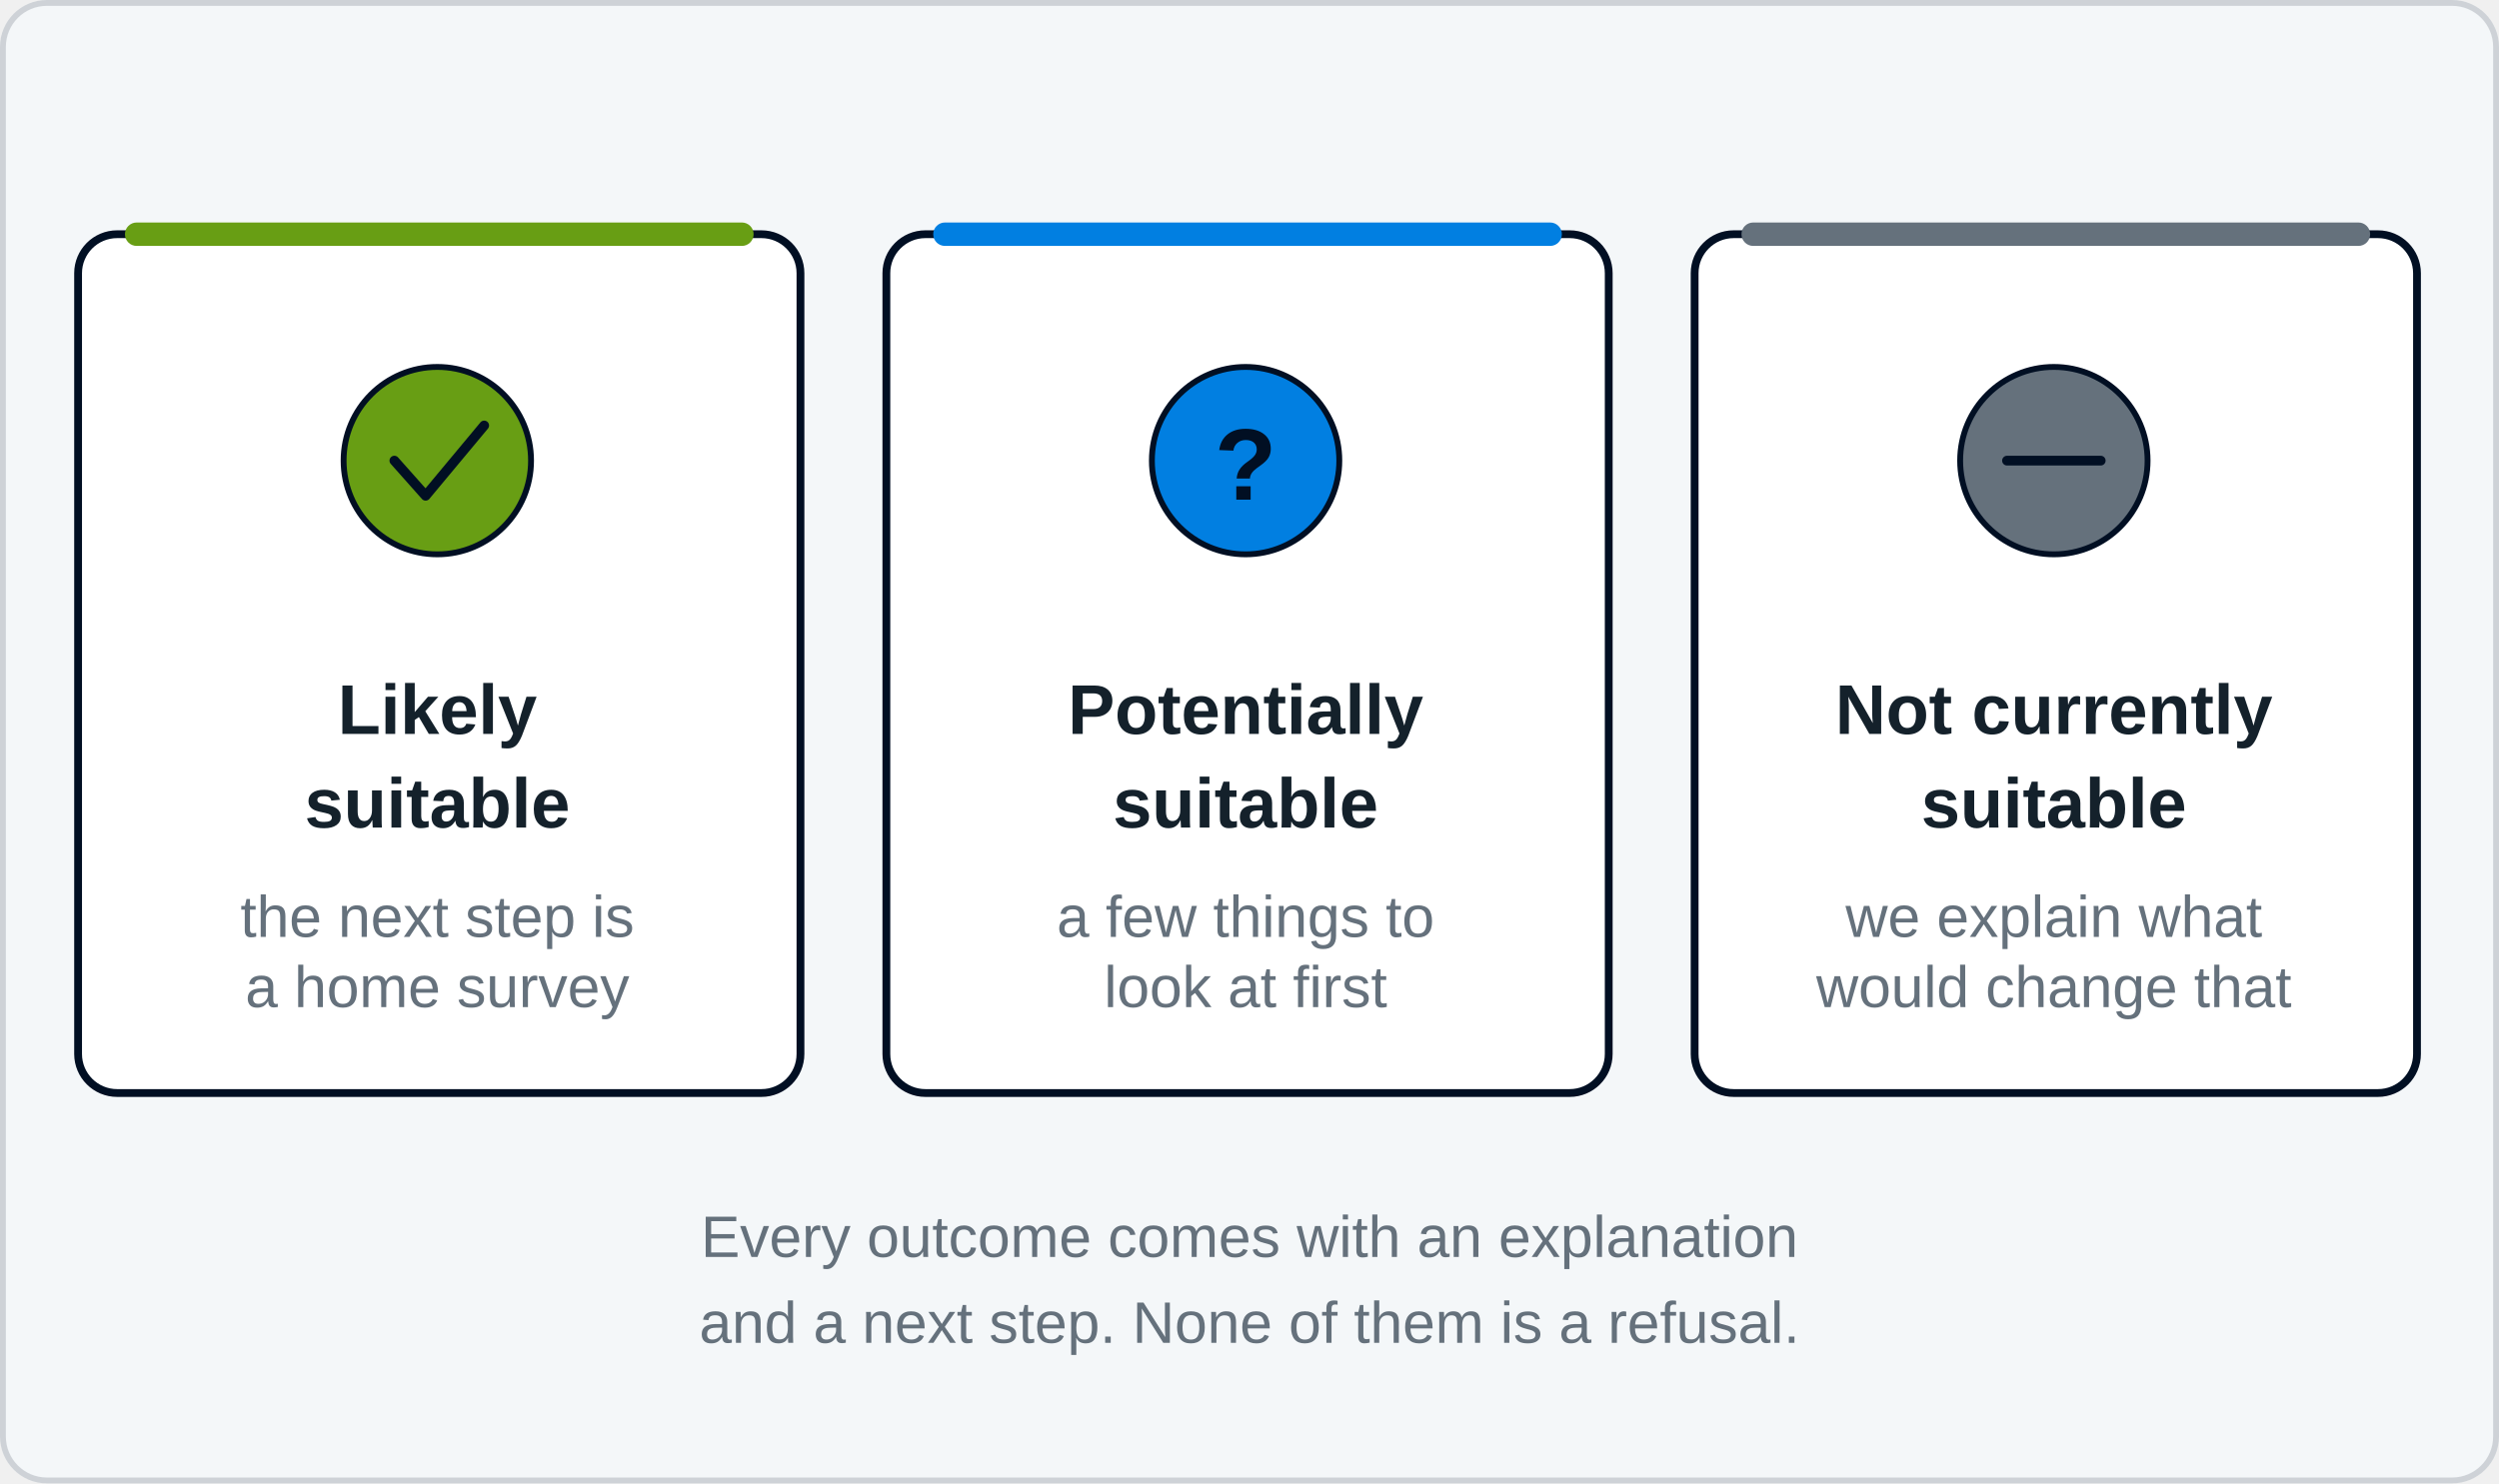
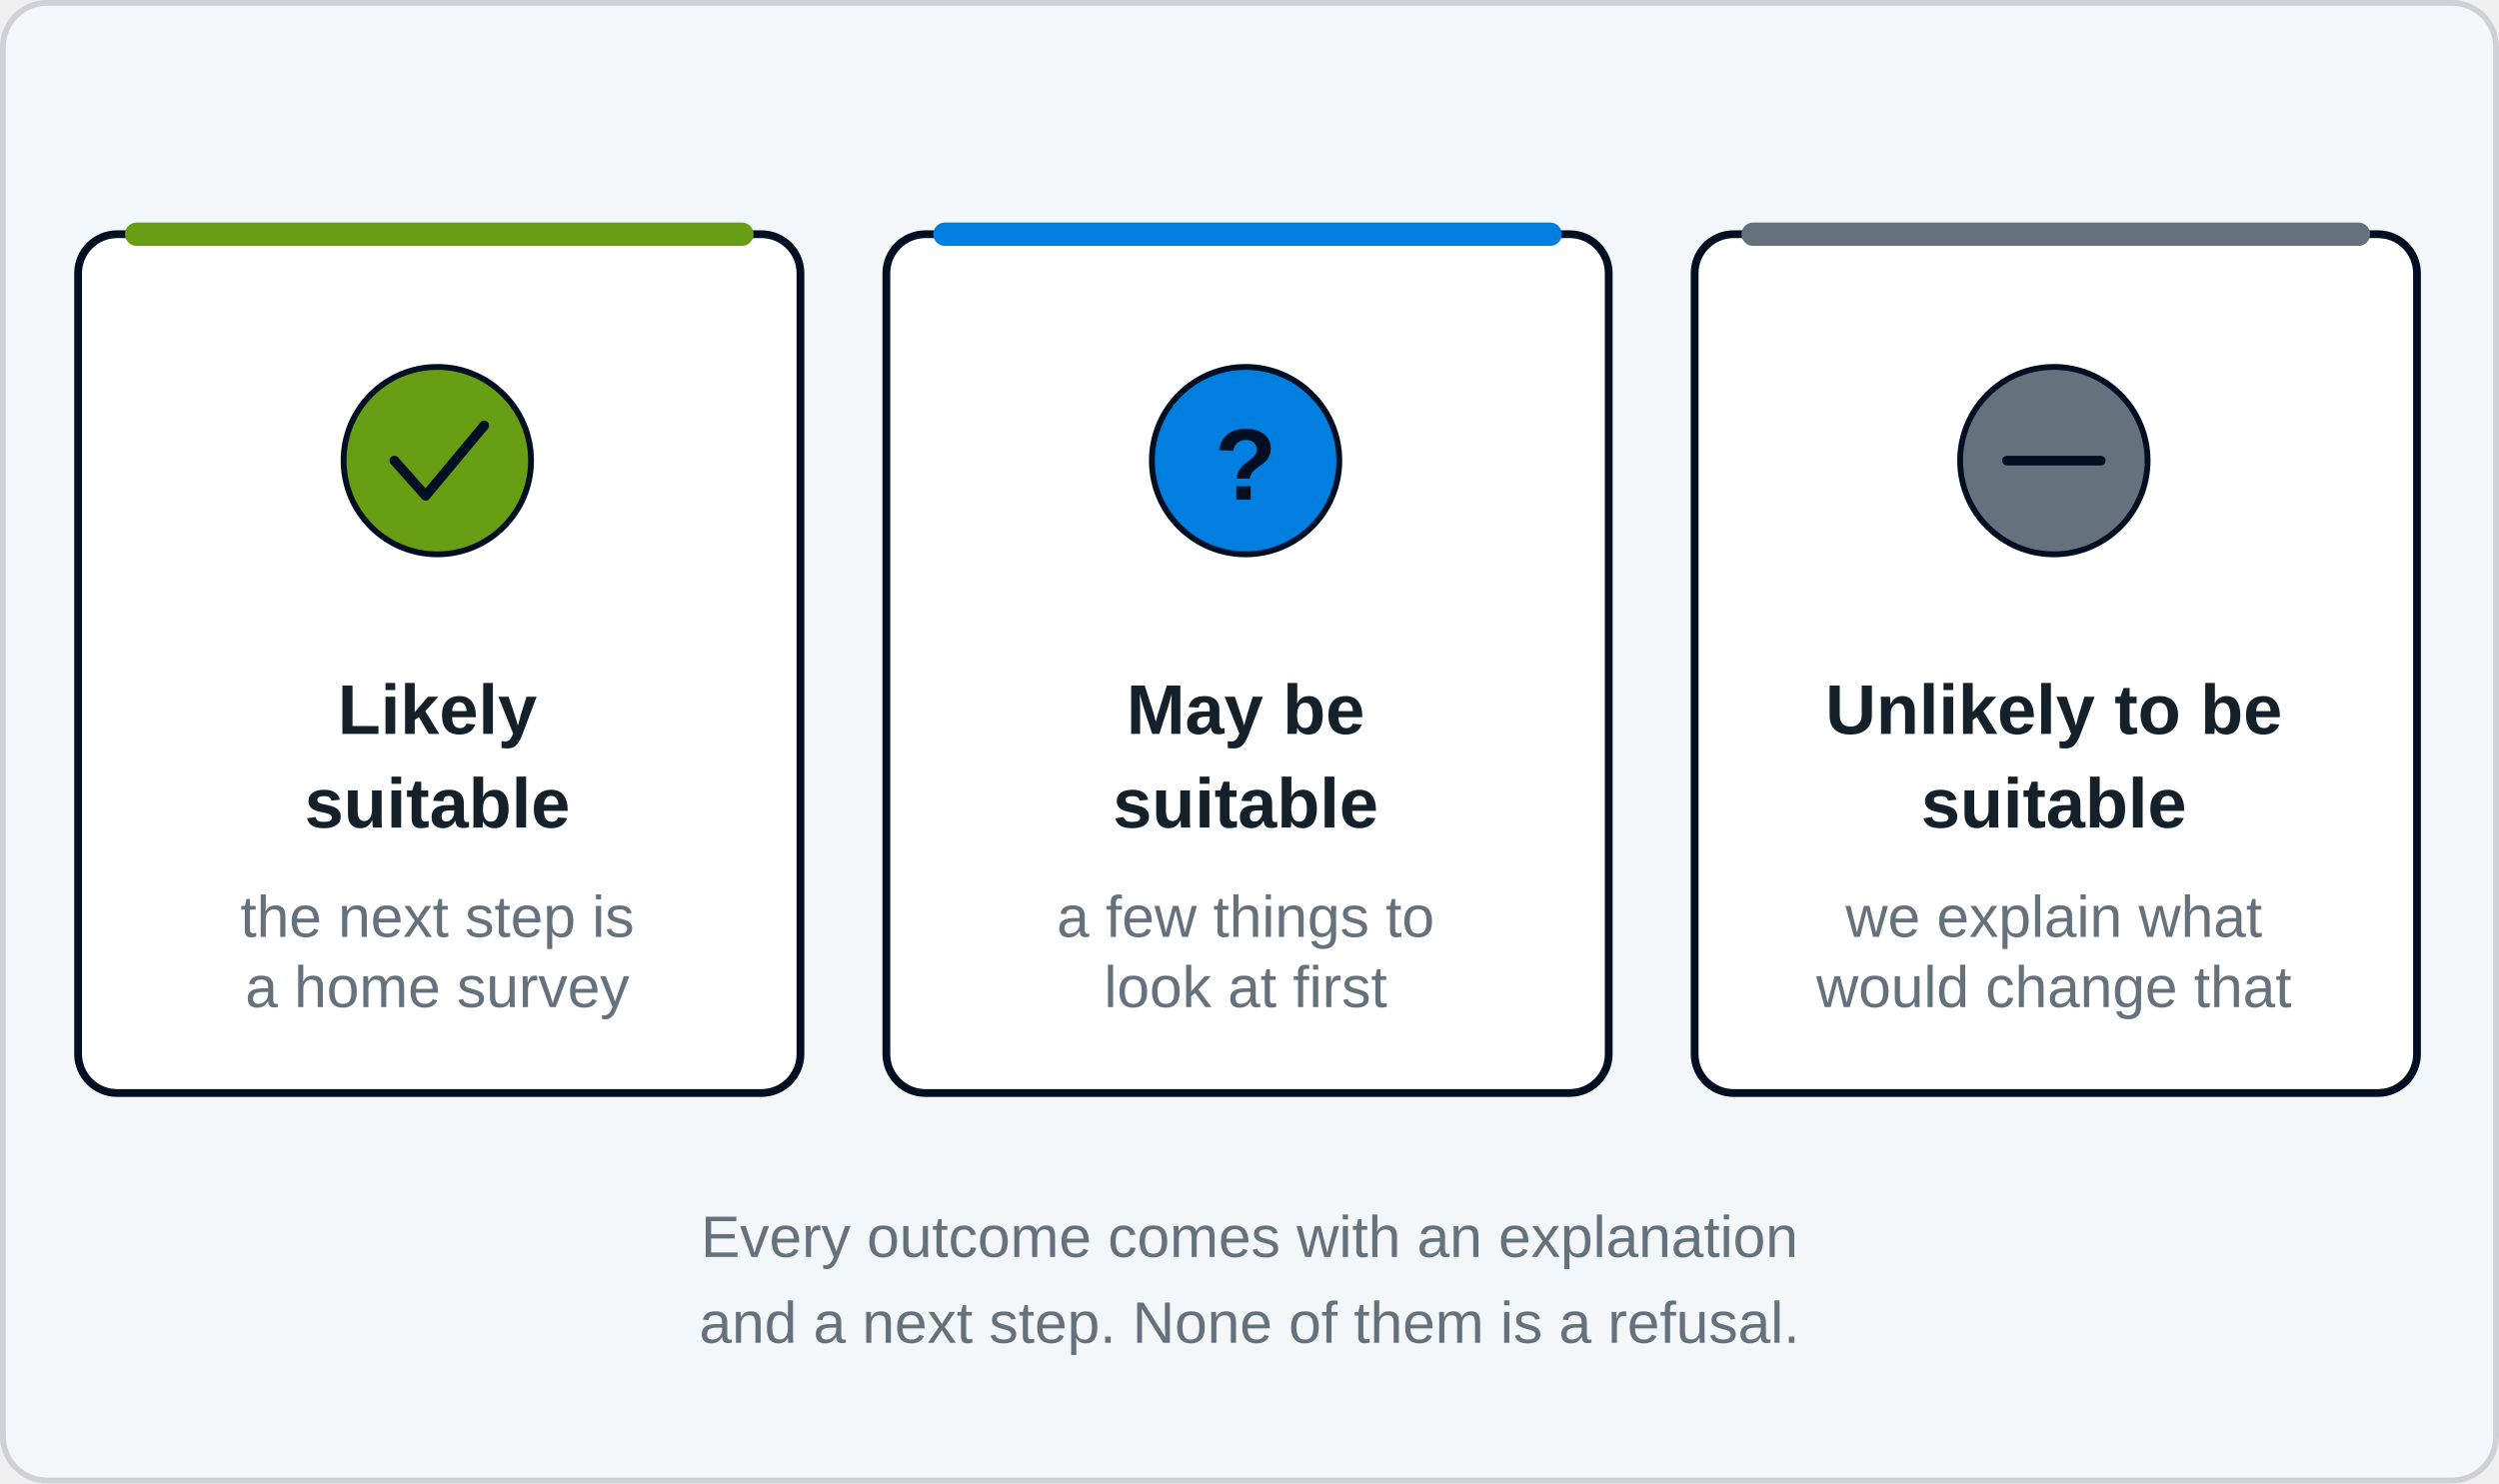
<svg xmlns="http://www.w3.org/2000/svg" viewBox="0 0 640 380" role="img" aria-labelledby="ao-title ao-desc">
  <style>
    /* ---------------------------------------------------------------------
       AIRWARM DIAGRAM STYLES
       The approved palette, and nothing else:
         navy #010F23    white #FFFFFF        orange #F76201
         blue #017FE1    green #689E14        light neutral #F4F7F9
         mid grey #65717C                     dark text #14212B

       These class names are identical in every Airwarm diagram, so the whole
       set keeps one line weight and one set of type sizes.

       ONE DELIBERATE EXCEPTION, FOR LEGIBILITY.
       The brand orange #F76201 reaches only 2.9:1 against this pale panel,
       which is below the 3:1 that WCAG asks for a line or a shape that
       carries meaning. So a thin orange LINE on the pale panel is drawn in
       the darker orange #C14D01 (4.5:1), and switches back to #F76201 on the
       navy panel used by the dark browser theme, where the brand orange
       reaches 6.1:1. Solid orange shapes keep the brand orange and are given
       a navy outline instead, so their edge carries the contrast.
       The same note is in css/airwarm.css and assets/README.md.
       --------------------------------------------------------------------- */
    .d-surface { fill: #F4F7F9; }
    .d-frame   { fill: none; stroke: #010F23; stroke-width: 1.5; opacity: 0.16; }
    .d-box     { fill: #FFFFFF; stroke: #010F23; stroke-width: 2; }
    .d-box--quiet { fill: none; stroke: #65717C; stroke-width: 1.5; }
    .d-line    { fill: none; stroke: #010F23; stroke-width: 2;
                 stroke-linecap: round; stroke-linejoin: round; }
    .d-line--thin { stroke-width: 1.5; }
    .d-line--dash { stroke-dasharray: 6 6; }
    .d-hot     { stroke: #C14D01; }   /* warmth, and the higher of two temperatures */
    .d-cool    { stroke: #017FE1; }   /* the cool side, and the lower of two temperatures */
    .d-quiet   { stroke: #65717C; }
    .d-fill-navy  { fill: #010F23; }
    .d-fill-hot   { fill: #C14D01; }
    .d-fill-cool  { fill: #017FE1; }
    .d-fill-quiet { fill: #65717C; }
    .d-fill-white { fill: #FFFFFF; }

    /* TEXT. .d-label is a name, .d-sub an explanatory line, .d-num a number
       inside a step marker, .d-cap a small caption or key entry. */
    .d-label { font-family: Montserrat, 'Segoe UI', Arial, sans-serif;
               font-size: 18px; font-weight: 600; fill: #14212B; }
    .d-sub   { font-family: Montserrat, 'Segoe UI', Arial, sans-serif;
               font-size: 15px; font-weight: 500; fill: #65717C; }
    .d-num   { font-family: Montserrat, 'Segoe UI', Arial, sans-serif;
               font-size: 15px; font-weight: 700; fill: #FFFFFF; }
    .d-cap   { font-family: Montserrat, 'Segoe UI', Arial, sans-serif;
               font-size: 15px; font-weight: 500; fill: #65717C; }

    /* NARROW SCREENS. Below about 520px the explanatory lines are hidden and
       the remaining labels are set larger, so the drawing still reads on a
       phone. Nothing is lost: the page copy carries the detail, and the
       description near the top of this file carries it for screen readers. */
    .d-narrow-only { display: none; }
    @media (max-width: 520px) {
      .d-label { font-size: 24px; }
      .d-num   { font-size: 18px; }
      .d-cap   { font-size: 20px; }
      .d-sub, .d-wide-only { display: none; }
      .d-narrow-only { display: inline; }
    }

    /* DARK BROWSER THEME. The panel turns navy and the ink turns white, so
       the diagram never depends on sitting on a white page. Grey text is
       replaced with the light neutral, because mid grey on navy is only
       3.9:1 and that is not enough for small text. */
    @media (prefers-color-scheme: dark) {
      .d-surface { fill: #010F23; }
      .d-frame   { stroke: #FFFFFF; opacity: 0.28; }
      .d-box     { fill: #010F23; stroke: #FFFFFF; }
      .d-line    { stroke: #FFFFFF; }
      .d-hot     { stroke: #F76201; }
      .d-fill-hot { fill: #F76201; }
      .d-label   { fill: #FFFFFF; }
      .d-sub, .d-cap { fill: #F4F7F9; }
      .d-fill-navy  { fill: #FFFFFF; }
      .d-fill-white { fill: #010F23; }
      .d-num        { fill: #010F23; }
    }

    /* Extra styles for this diagram only.
       The state disc is filled with the state colour and outlined and marked
       in navy, so the glyph inside always has contrast against it and the edge
       of the disc has contrast against the panel. */
    .d-disc-good  { fill: #689E14; stroke: #010F23; stroke-width: 1.5; }
    .d-disc-maybe { fill: #017FE1; stroke: #010F23; stroke-width: 1.5; }
    .d-disc-notyet{ fill: #65717C; stroke: #010F23; stroke-width: 1.5; }
    .d-glyph { fill: none; stroke: #010F23; stroke-width: 2.5;
               stroke-linecap: round; stroke-linejoin: round; }
    .d-glyph-text { font-family: Montserrat, 'Segoe UI', Arial, sans-serif;
                    font-size: 26px; font-weight: 700; fill: #010F23; }
    .d-accent-good  { fill: #689E14; }
    .d-accent-maybe { fill: #017FE1; }
    .d-accent-notyet{ fill: #65717C; }
  </style>
  <defs>
    <marker id="arrow-ink" viewBox="0 0 10 10" refX="9" refY="5" markerWidth="5" markerHeight="5" orient="auto-start-reverse">
      <path class="d-fill-navy" d="M0 0 L10 5 L0 10 Z" />
    </marker>
    <marker id="arrow-hot" viewBox="0 0 10 10" refX="9" refY="5" markerWidth="5" markerHeight="5" orient="auto-start-reverse">
      <path class="d-fill-hot" d="M0 0 L10 5 L0 10 Z" />
    </marker>
    <marker id="arrow-cool" viewBox="0 0 10 10" refX="9" refY="5" markerWidth="5" markerHeight="5" orient="auto-start-reverse">
      <path class="d-fill-cool" d="M0 0 L10 5 L0 10 Z" />
    </marker>
    <marker id="arrow-quiet" viewBox="0 0 10 10" refX="9" refY="5" markerWidth="5" markerHeight="5" orient="auto-start-reverse">
      <path class="d-fill-quiet" d="M0 0 L10 5 L0 10 Z" />
    </marker>
  </defs>
  <rect class="d-surface" x="0" y="0" width="640" height="380" rx="12" />
  <rect class="d-frame" x="0.75" y="0.75" width="638.5" height="378.5" rx="11.25" />
  <rect class="d-box" x="20" y="60" width="185" height="220" rx="10" />
  <rect class="d-accent-good" x="32" y="57" width="161" height="6" rx="3" />
  <circle class="d-disc-good" cx="112" cy="118" r="24" />
  <path class="d-glyph" d="M101 118 L109 127 L124 109" />
  <text class="d-label" x="112" y="188" text-anchor="middle">Likely</text>
  <text class="d-label" x="112" y="212" text-anchor="middle">suitable</text>
  <text class="d-sub" x="112" y="240" text-anchor="middle">the next step is</text>
  <text class="d-sub" x="112" y="258" text-anchor="middle">a home survey</text>
  <rect class="d-box" x="227" y="60" width="185" height="220" rx="10" />
  <rect class="d-accent-maybe" x="239" y="57" width="161" height="6" rx="3" />
  <circle class="d-disc-maybe" cx="319" cy="118" r="24" />
  <text class="d-glyph-text" x="319" y="128" text-anchor="middle">?</text>
-   <text class="d-label" x="319" y="188" text-anchor="middle">Potentially</text>
+   <text class="d-label" x="319" y="188" text-anchor="middle">May be</text>
  <text class="d-label" x="319" y="212" text-anchor="middle">suitable</text>
  <text class="d-sub" x="319" y="240" text-anchor="middle">a few things to</text>
  <text class="d-sub" x="319" y="258" text-anchor="middle">look at first</text>
  <rect class="d-box" x="434" y="60" width="185" height="220" rx="10" />
  <rect class="d-accent-notyet" x="446" y="57" width="161" height="6" rx="3" />
  <circle class="d-disc-notyet" cx="526" cy="118" r="24" />
  <path class="d-glyph" d="M514 118 H538" />
-   <text class="d-label" x="526" y="188" text-anchor="middle">Not currently</text>
+   <text class="d-label" x="526" y="188" text-anchor="middle">Unlikely to be</text>
  <text class="d-label" x="526" y="212" text-anchor="middle">suitable</text>
  <text class="d-sub" x="526" y="240" text-anchor="middle">we explain what</text>
  <text class="d-sub" x="526" y="258" text-anchor="middle">would change that</text>
  <text class="d-cap" x="320" y="322" text-anchor="middle">Every outcome comes with an explanation</text>
  <text class="d-cap" x="320" y="344" text-anchor="middle">and a next step. None of them is a refusal.</text>
</svg>
